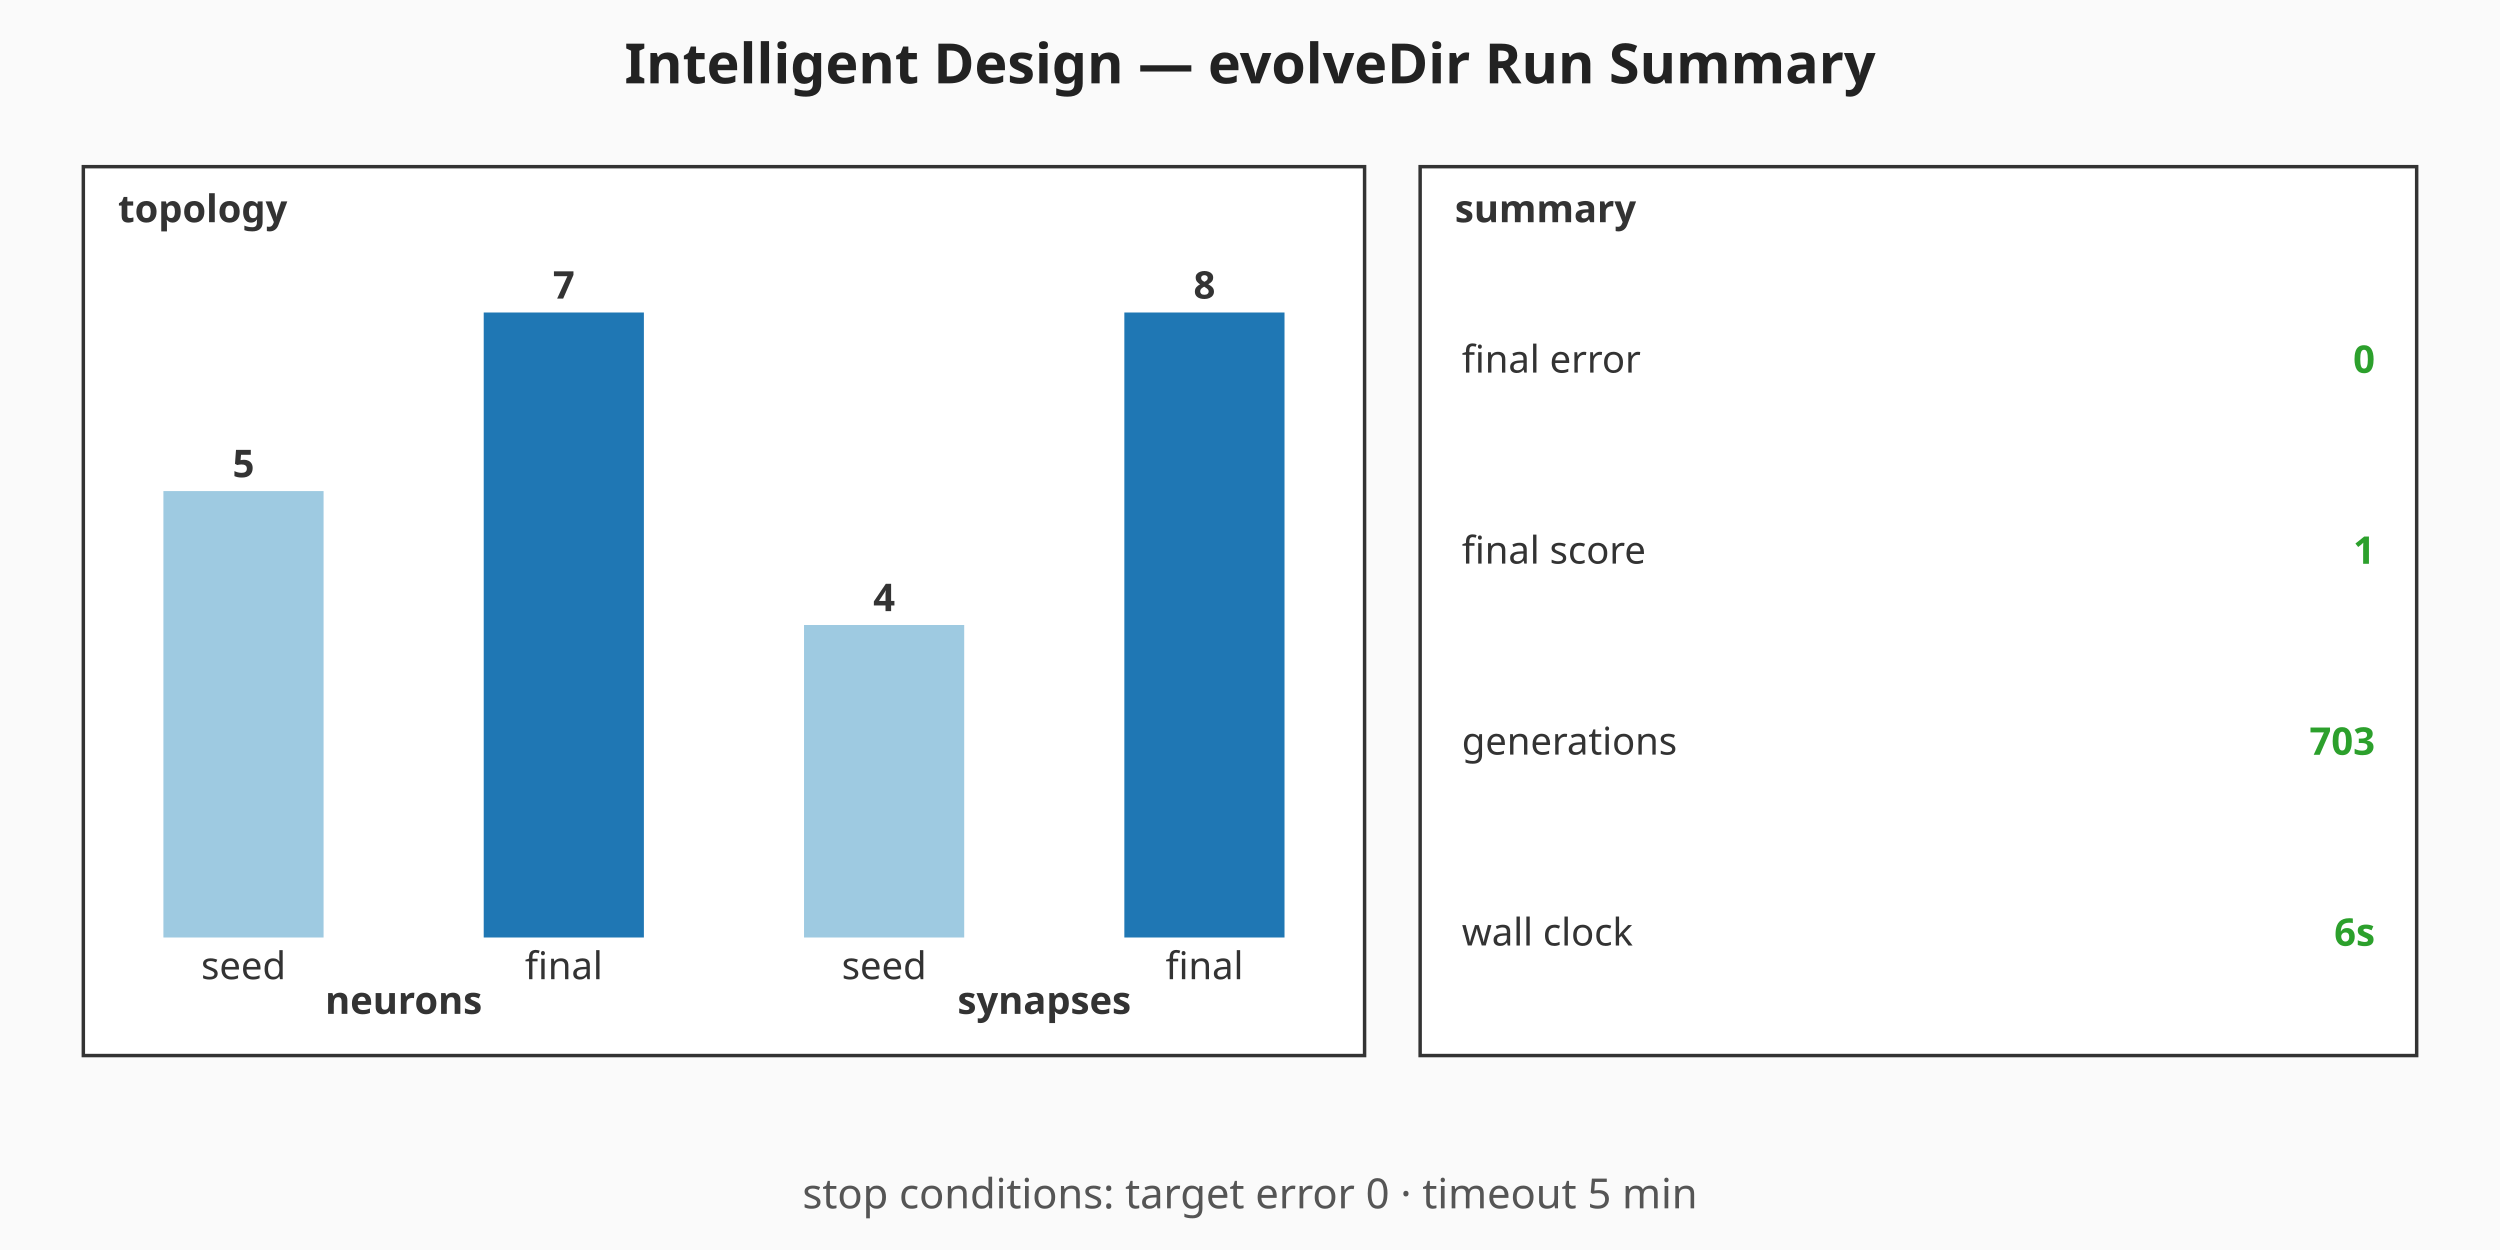
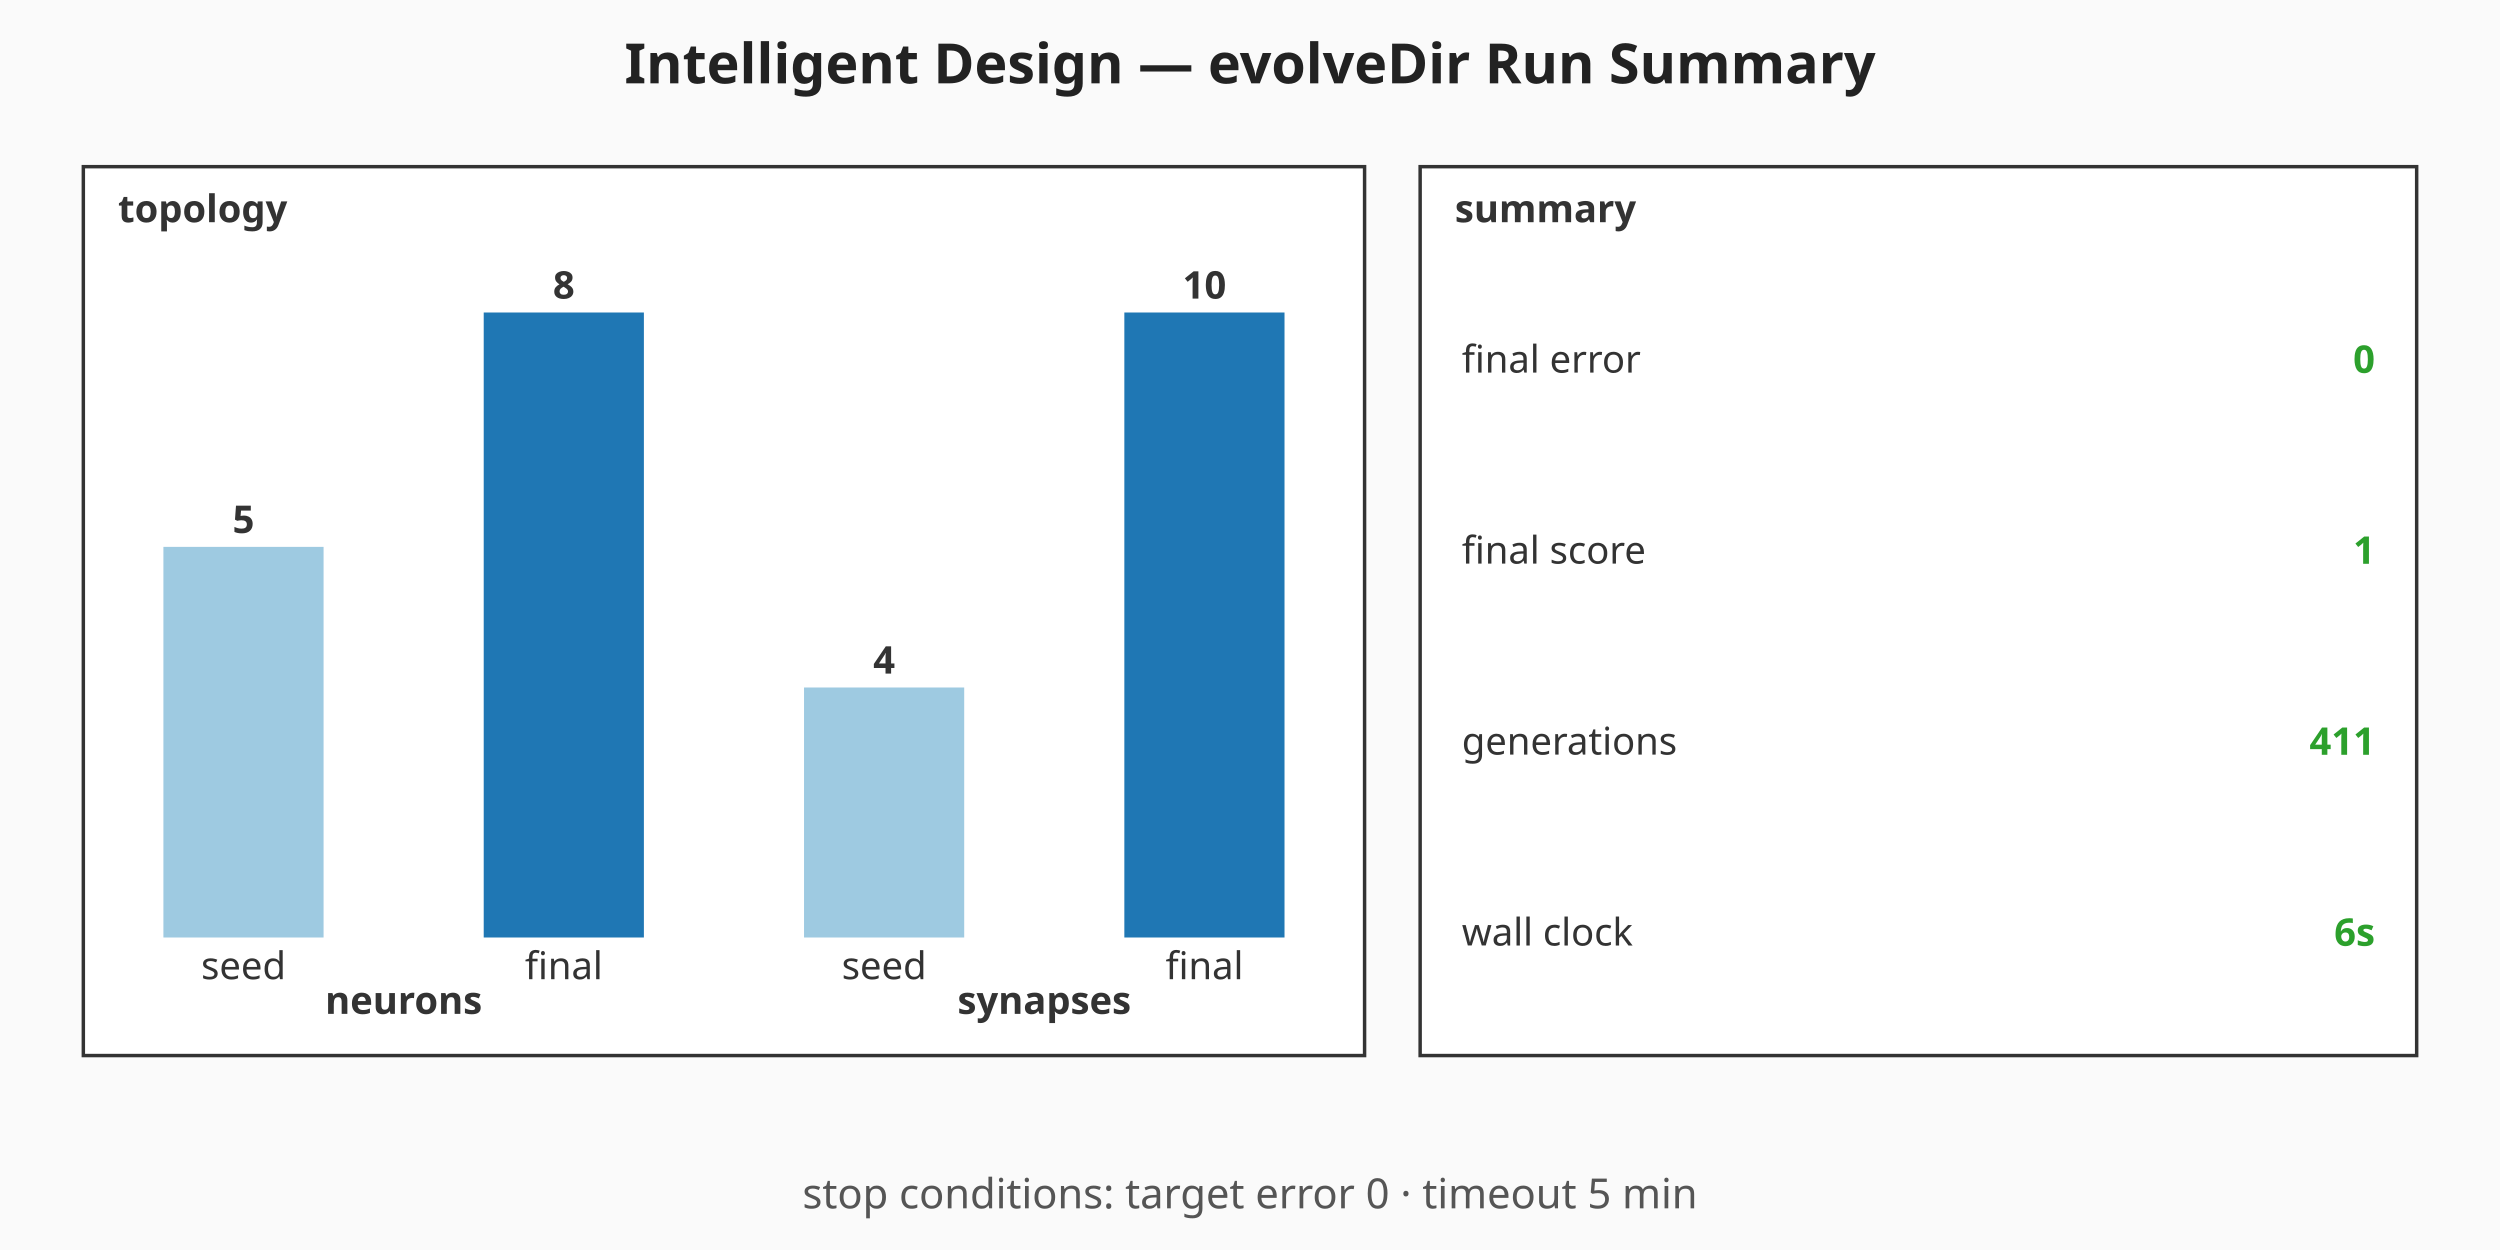
<svg xmlns="http://www.w3.org/2000/svg" viewBox="0 0 720 360" width="720" height="360" role="img" aria-label="Intelligent Design — evolveDir Run Summary summary chart">
  <rect width="720" height="360" fill="#fafafa" />
  <text x="360" y="24" text-anchor="middle" font-family="sans-serif" font-size="16" font-weight="bold" fill="#222">Intelligent Design — evolveDir Run Summary</text>
  <g class="topology" font-family="sans-serif" font-size="11" fill="#333">
    <rect x="24" y="48" width="369" height="256" fill="#ffffff" stroke="#333" stroke-width="1" />
    <text x="34" y="64" font-weight="bold">topology</text>
-     <rect class="topo-bar topo-bar-seed-neurons" x="47.06" y="141.43" width="46.13" height="128.57" fill="#9ecae1" />
-     <text x="70.13" y="137.43" text-anchor="middle" font-weight="bold">5</text>
+     <rect class="topo-bar topo-bar-seed-neurons" x="47.06" y="157.5" width="46.13" height="112.5" fill="#9ecae1" />
+     <text x="70.13" y="153.5" text-anchor="middle" font-weight="bold">5</text>
    <text x="70.13" y="282" text-anchor="middle">seed</text>
    <rect class="topo-bar topo-bar-final-neurons" x="139.31" y="90" width="46.13" height="180" fill="#1f77b4" />
-     <text x="162.38" y="86" text-anchor="middle" font-weight="bold">7</text>
+     <text x="162.38" y="86" text-anchor="middle" font-weight="bold">8</text>
    <text x="162.38" y="282" text-anchor="middle">final</text>
    <text x="116.25" y="292" text-anchor="middle" font-weight="bold">neurons</text>
-     <rect class="topo-bar topo-bar-seed-synapses" x="231.56" y="180" width="46.13" height="90" fill="#9ecae1" />
-     <text x="254.63" y="176" text-anchor="middle" font-weight="bold">4</text>
+     <rect class="topo-bar topo-bar-seed-synapses" x="231.56" y="198" width="46.13" height="72" fill="#9ecae1" />
+     <text x="254.63" y="194" text-anchor="middle" font-weight="bold">4</text>
    <text x="254.63" y="282" text-anchor="middle">seed</text>
    <rect class="topo-bar topo-bar-final-synapses" x="323.81" y="90" width="46.13" height="180" fill="#1f77b4" />
-     <text x="346.88" y="86" text-anchor="middle" font-weight="bold">8</text>
+     <text x="346.88" y="86" text-anchor="middle" font-weight="bold">10</text>
    <text x="346.88" y="282" text-anchor="middle">final</text>
    <text x="300.75" y="292" text-anchor="middle" font-weight="bold">synapses</text>
  </g>
  <g class="callouts" font-family="sans-serif" font-size="11" fill="#333">
    <rect x="409" y="48" width="287" height="256" fill="#ffffff" stroke="#333" stroke-width="1" />
    <text x="419" y="64" font-weight="bold">summary</text>
    <text class="callout-label" x="421" y="103.5" dominant-baseline="middle">final error</text>
    <text class="callout-value" x="684" y="103.5" text-anchor="end" dominant-baseline="middle" font-weight="bold" fill="#2ca02c">0</text>
    <text class="callout-label" x="421" y="158.5" dominant-baseline="middle">final score</text>
    <text class="callout-value" x="684" y="158.5" text-anchor="end" dominant-baseline="middle" font-weight="bold" fill="#2ca02c">1</text>
    <text class="callout-label" x="421" y="213.5" dominant-baseline="middle">generations</text>
-     <text class="callout-value" x="684" y="213.5" text-anchor="end" dominant-baseline="middle" font-weight="bold" fill="#2ca02c">703</text>
+     <text class="callout-value" x="684" y="213.5" text-anchor="end" dominant-baseline="middle" font-weight="bold" fill="#2ca02c">411</text>
    <text class="callout-label" x="421" y="268.5" dominant-baseline="middle">wall clock</text>
    <text class="callout-value" x="684" y="268.5" text-anchor="end" dominant-baseline="middle" font-weight="bold" fill="#2ca02c">6s</text>
  </g>
  <g class="caption" font-family="sans-serif" font-size="12" fill="#555">
    <text x="360" y="348" text-anchor="middle">stop conditions: target error 0 · timeout 5 min</text>
  </g>
</svg>
